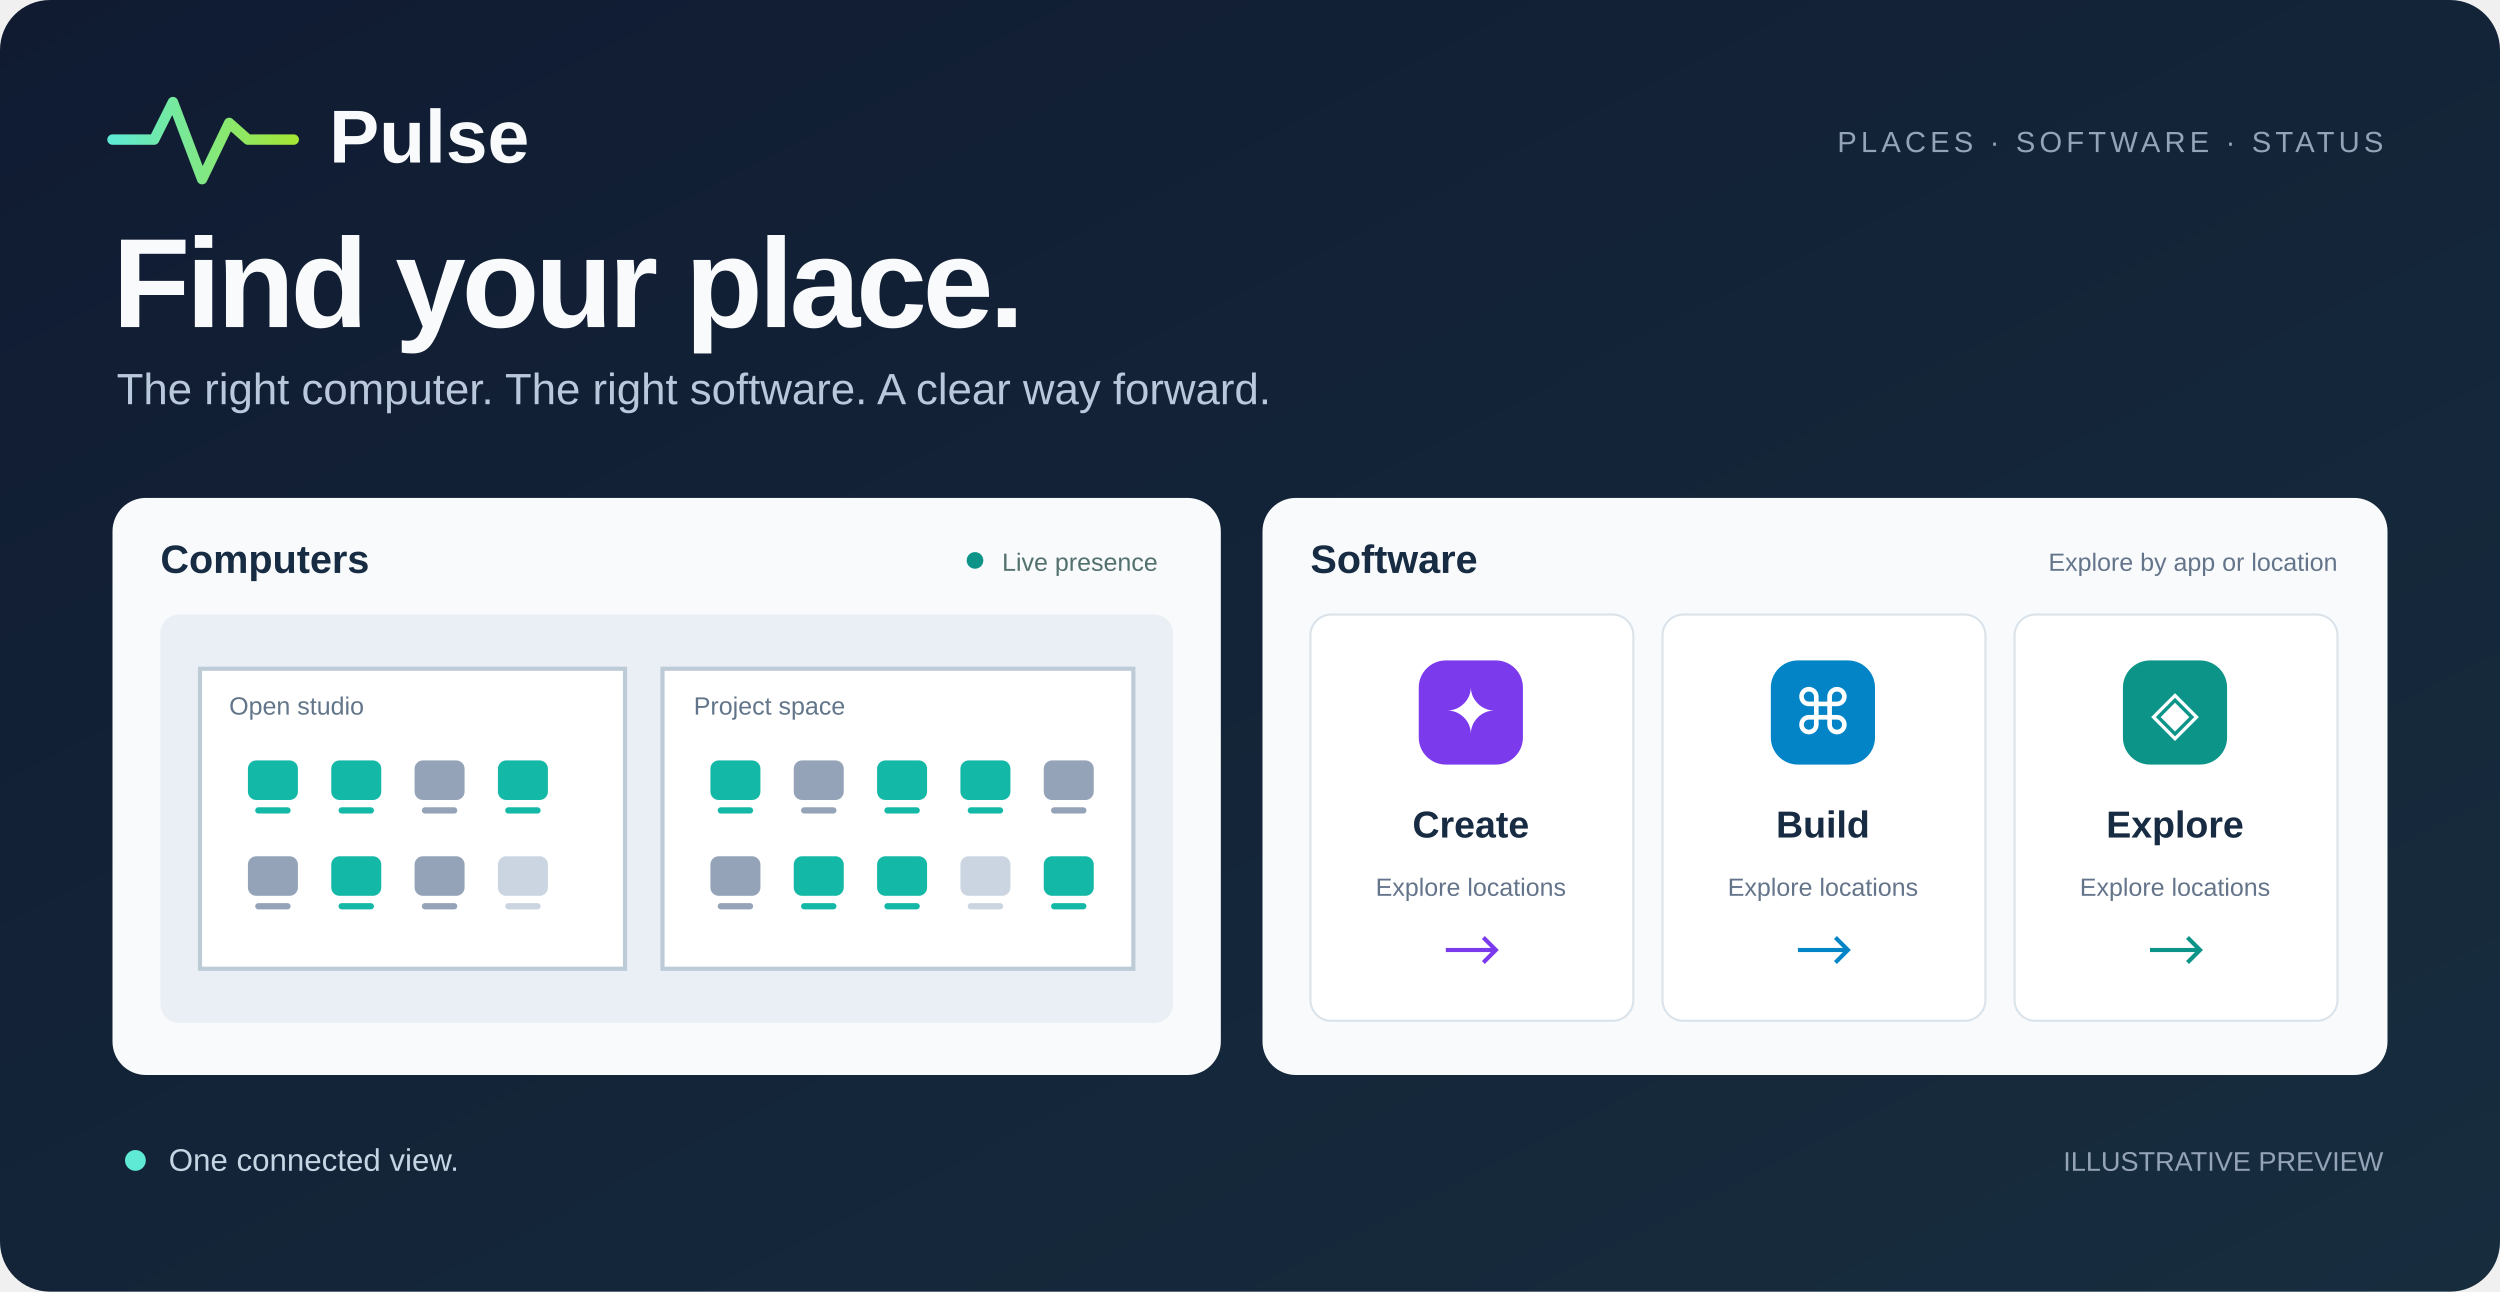
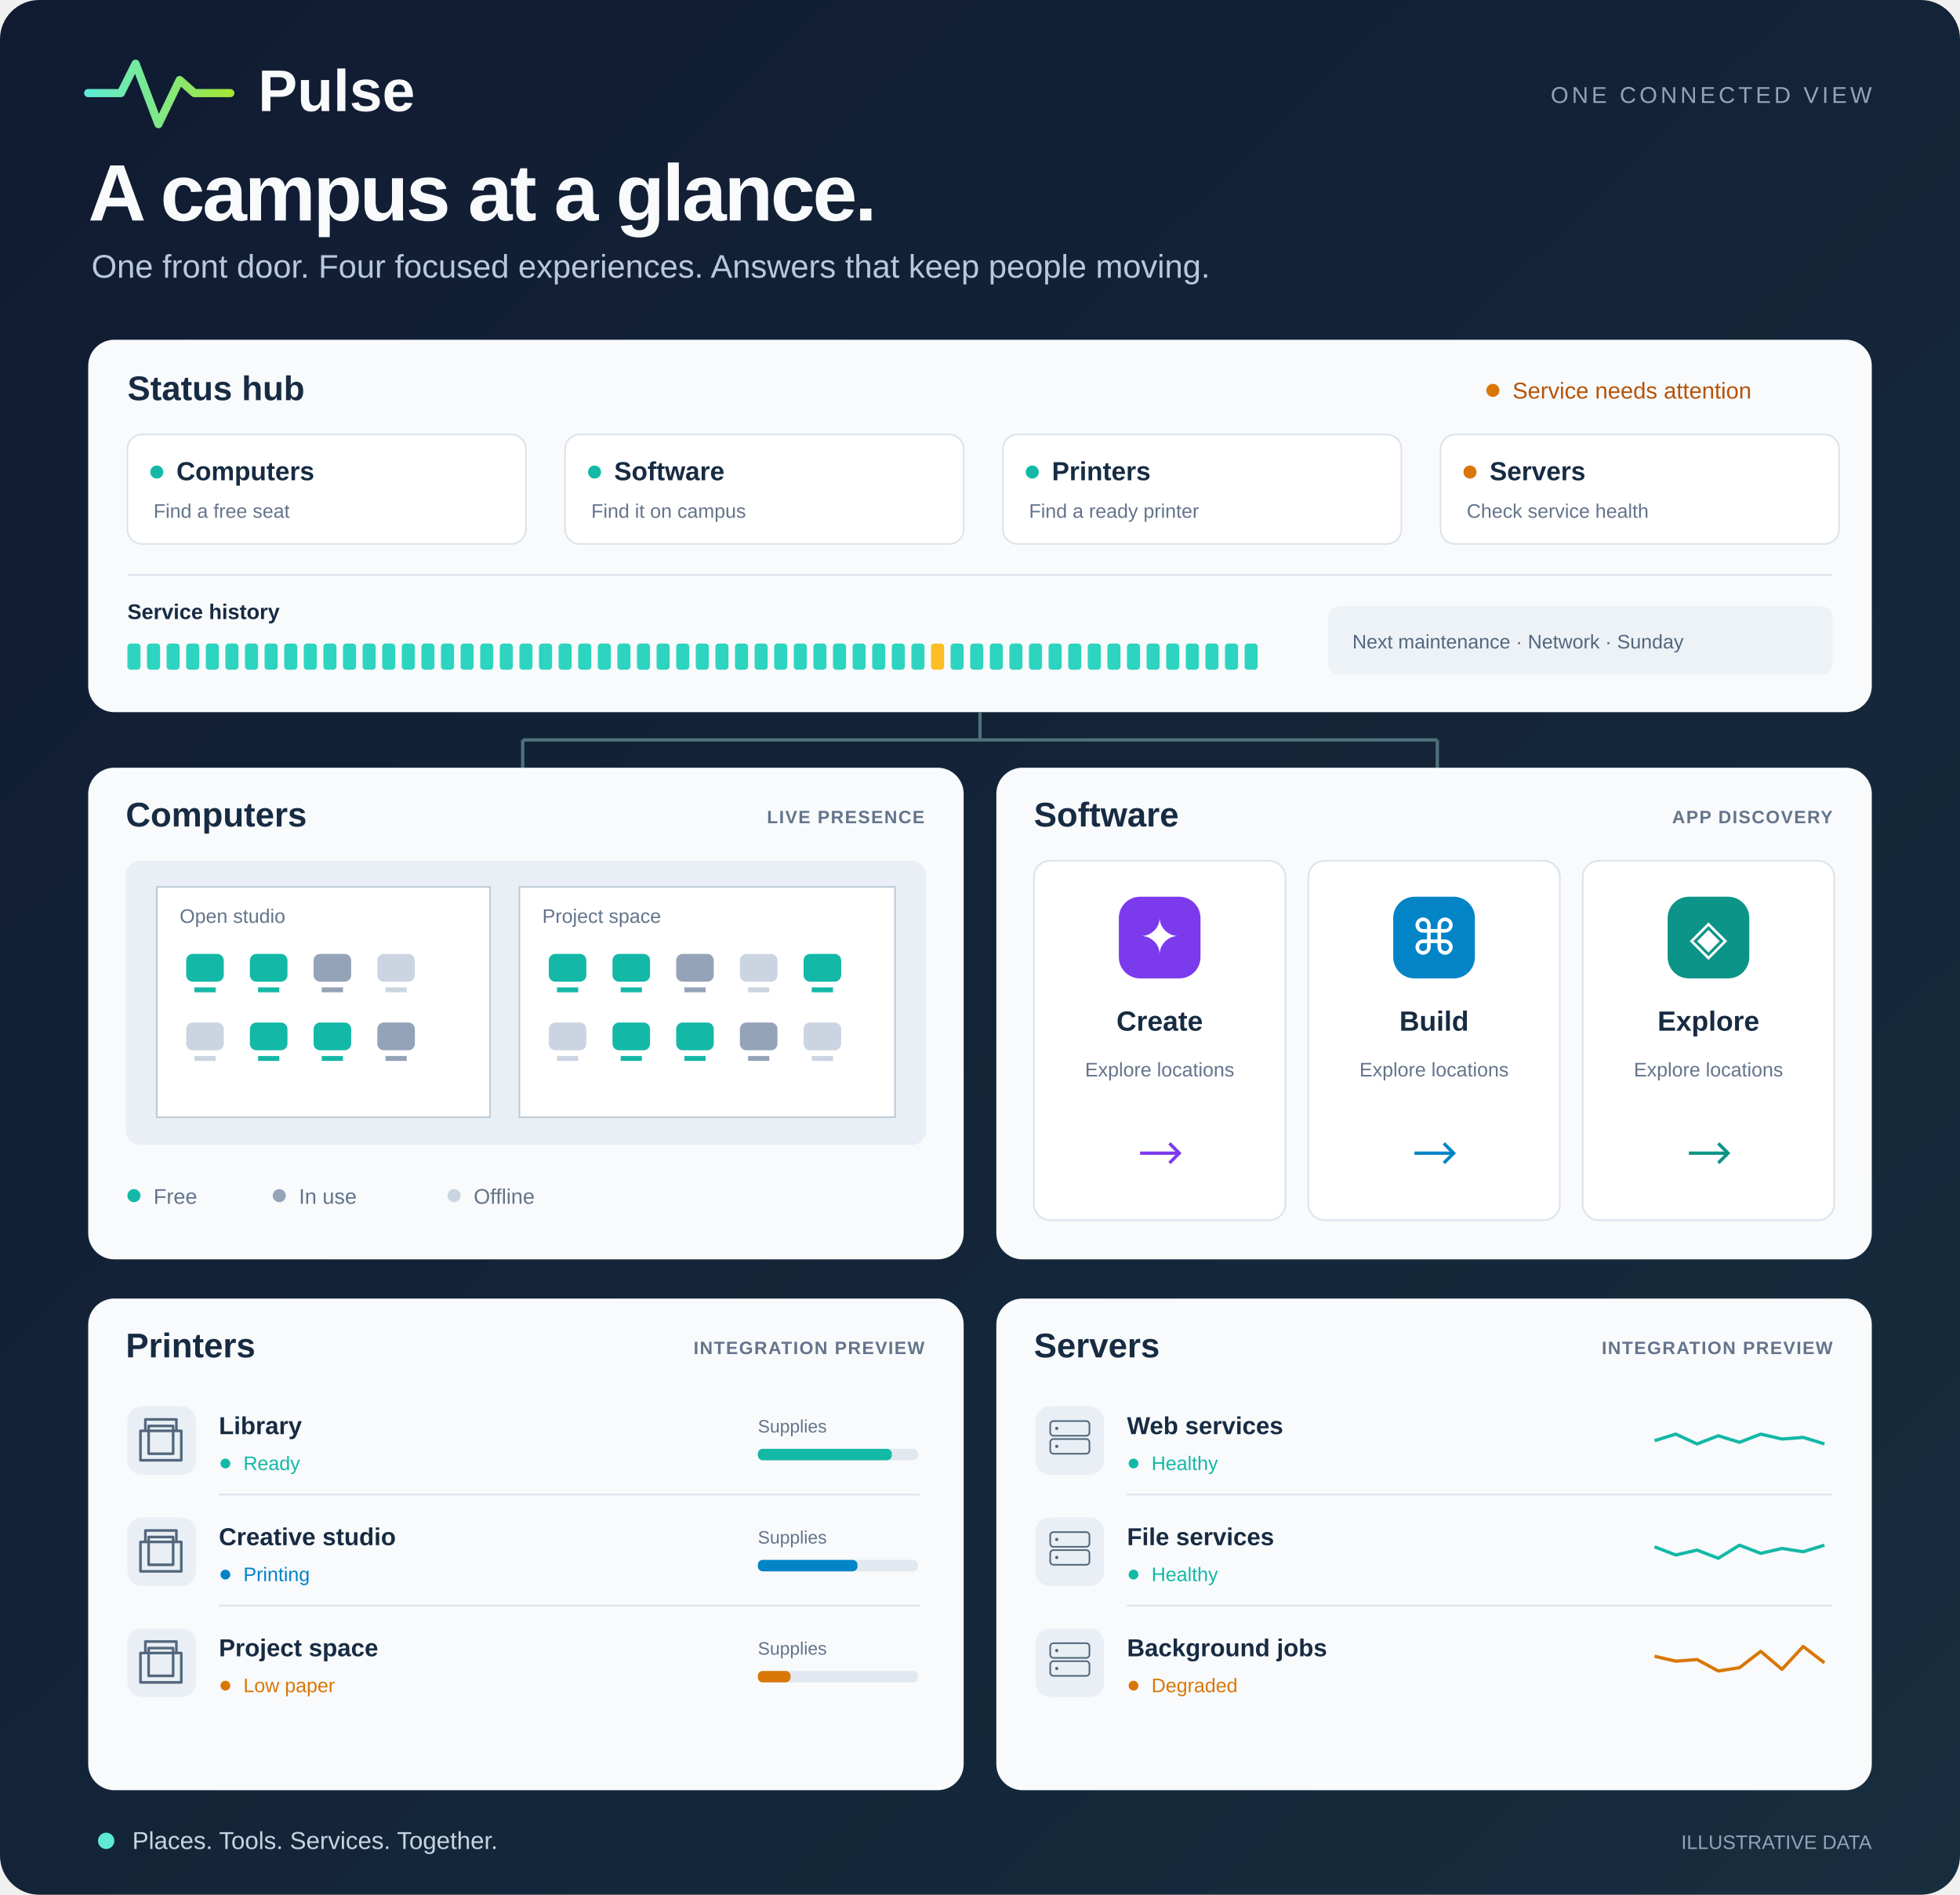
- <svg xmlns="http://www.w3.org/2000/svg" width="1200" height="620" viewBox="0 0 1200 620" role="img" aria-labelledby="title desc">
+ <svg xmlns="http://www.w3.org/2000/svg" width="1200" height="1160" viewBox="0 0 1200 1160" role="img" aria-labelledby="title desc">
  <defs>
    <linearGradient id="bg" x2="1" y2="1">
      <stop stop-color="#101b32" />
      <stop offset="1" stop-color="#172d3e" />
    </linearGradient>
    <linearGradient id="accent">
      <stop stop-color="#5eead4" />
      <stop offset="1" stop-color="#a3e635" />
    </linearGradient>
  </defs>
-   <rect width="1200" height="620" rx="24" fill="url(#bg)" />
+   <rect width="1200" height="1160" rx="24" fill="url(#bg)" />
  <g font-family="-apple-system,BlinkMacSystemFont,Segoe UI,Arial,sans-serif">
-     <path d="M54 67h20l9-18 14 37 13-27 9 8h22" fill="none" stroke="url(#accent)" stroke-width="5" stroke-linecap="round" stroke-linejoin="round" />
-     <text x="158" y="78" fill="#f8fafc" font-size="36" font-weight="750">Pulse</text>
-     <text x="1144" y="73" text-anchor="end" fill="#94a3b8" font-size="14" letter-spacing="2">PLACES · SOFTWARE · STATUS</text>
-     <text x="54" y="157" fill="#f8fafc" font-size="61" font-weight="750" letter-spacing="-2">Find your place.</text>
-     <text x="56" y="194" fill="#b9c9db" font-size="21">The right computer. The right software. A clear way forward.</text>
-     <rect x="54" y="239" width="532" height="277" rx="16" fill="#f8fafc" />
-     <text x="77" y="275" fill="#172b42" font-size="19" font-weight="700">Computers</text>
-     <circle cx="468" cy="269" r="4" fill="#0d9488" />
-     <text x="481" y="274" fill="#52706d" font-size="12">Live presence</text>
-     <rect x="77" y="295" width="486" height="196" rx="9" fill="#e9eff4" />
-     <path d="M96 321h204v144H96z M318 321h226v144H318z" fill="#fff" stroke="#bdcbd7" stroke-width="2" />
-     <text x="110" y="343" fill="#62758a" font-size="12">Open studio</text>
-     <text x="333" y="343" fill="#62758a" font-size="12">Project space</text>
-     <rect x="119" y="365" width="24" height="19" rx="4" fill="#14b8a6" />
-     <path d="M124 389h14" stroke="#14b8a6" stroke-width="3" stroke-linecap="round" />
-     <rect x="159" y="365" width="24" height="19" rx="4" fill="#14b8a6" />
-     <path d="M164 389h14" stroke="#14b8a6" stroke-width="3" stroke-linecap="round" />
-     <rect x="199" y="365" width="24" height="19" rx="4" fill="#94a3b8" />
-     <path d="M204 389h14" stroke="#94a3b8" stroke-width="3" stroke-linecap="round" />
-     <rect x="239" y="365" width="24" height="19" rx="4" fill="#14b8a6" />
-     <path d="M244 389h14" stroke="#14b8a6" stroke-width="3" stroke-linecap="round" />
-     <rect x="119" y="411" width="24" height="19" rx="4" fill="#94a3b8" />
-     <path d="M124 435h14" stroke="#94a3b8" stroke-width="3" stroke-linecap="round" />
-     <rect x="159" y="411" width="24" height="19" rx="4" fill="#14b8a6" />
-     <path d="M164 435h14" stroke="#14b8a6" stroke-width="3" stroke-linecap="round" />
-     <rect x="199" y="411" width="24" height="19" rx="4" fill="#94a3b8" />
-     <path d="M204 435h14" stroke="#94a3b8" stroke-width="3" stroke-linecap="round" />
-     <rect x="239" y="411" width="24" height="19" rx="4" fill="#cbd5e1" />
-     <path d="M244 435h14" stroke="#cbd5e1" stroke-width="3" stroke-linecap="round" />
-     <rect x="341" y="365" width="24" height="19" rx="4" fill="#14b8a6" />
-     <path d="M346 389h14" stroke="#14b8a6" stroke-width="3" stroke-linecap="round" />
-     <rect x="381" y="365" width="24" height="19" rx="4" fill="#94a3b8" />
-     <path d="M386 389h14" stroke="#94a3b8" stroke-width="3" stroke-linecap="round" />
-     <rect x="421" y="365" width="24" height="19" rx="4" fill="#14b8a6" />
-     <path d="M426 389h14" stroke="#14b8a6" stroke-width="3" stroke-linecap="round" />
-     <rect x="461" y="365" width="24" height="19" rx="4" fill="#14b8a6" />
-     <path d="M466 389h14" stroke="#14b8a6" stroke-width="3" stroke-linecap="round" />
-     <rect x="501" y="365" width="24" height="19" rx="4" fill="#94a3b8" />
-     <path d="M506 389h14" stroke="#94a3b8" stroke-width="3" stroke-linecap="round" />
-     <rect x="341" y="411" width="24" height="19" rx="4" fill="#94a3b8" />
-     <path d="M346 435h14" stroke="#94a3b8" stroke-width="3" stroke-linecap="round" />
-     <rect x="381" y="411" width="24" height="19" rx="4" fill="#14b8a6" />
-     <path d="M386 435h14" stroke="#14b8a6" stroke-width="3" stroke-linecap="round" />
-     <rect x="421" y="411" width="24" height="19" rx="4" fill="#14b8a6" />
-     <path d="M426 435h14" stroke="#14b8a6" stroke-width="3" stroke-linecap="round" />
-     <rect x="461" y="411" width="24" height="19" rx="4" fill="#cbd5e1" />
-     <path d="M466 435h14" stroke="#cbd5e1" stroke-width="3" stroke-linecap="round" />
-     <rect x="501" y="411" width="24" height="19" rx="4" fill="#14b8a6" />
-     <path d="M506 435h14" stroke="#14b8a6" stroke-width="3" stroke-linecap="round" />
-     <rect x="606" y="239" width="540" height="277" rx="16" fill="#f8fafc" />
-     <text x="629" y="275" fill="#172b42" font-size="19" font-weight="700">Software</text>
-     <text x="1122" y="274" text-anchor="end" fill="#64748b" font-size="12">Explore by app or location</text>
-     <rect x="629" y="295" width="155" height="195" rx="10" fill="white" stroke="#dbe3ea" />
-     <rect x="681" y="317" width="50" height="50" rx="13" fill="#7c3aed" />
-     <text x="706" y="352" text-anchor="middle" fill="white" font-size="30">✦</text>
-     <text x="706" y="402" text-anchor="middle" fill="#172b42" font-size="18" font-weight="700">Create</text>
-     <text x="706" y="430" text-anchor="middle" fill="#64748b" font-size="12">Explore locations</text>
-     <path d="M694 456h24m-6-6 6 6-6 6" stroke="#7c3aed" fill="none" stroke-width="2" />
-     <rect x="798" y="295" width="155" height="195" rx="10" fill="white" stroke="#dbe3ea" />
-     <rect x="850" y="317" width="50" height="50" rx="13" fill="#0284c7" />
-     <text x="875" y="352" text-anchor="middle" fill="white" font-size="30">⌘</text>
-     <text x="875" y="402" text-anchor="middle" fill="#172b42" font-size="18" font-weight="700">Build</text>
-     <text x="875" y="430" text-anchor="middle" fill="#64748b" font-size="12">Explore locations</text>
-     <path d="M863 456h24m-6-6 6 6-6 6" stroke="#0284c7" fill="none" stroke-width="2" />
-     <rect x="967" y="295" width="155" height="195" rx="10" fill="white" stroke="#dbe3ea" />
-     <rect x="1019" y="317" width="50" height="50" rx="13" fill="#0d9488" />
-     <text x="1044" y="352" text-anchor="middle" fill="white" font-size="30">◈</text>
-     <text x="1044" y="402" text-anchor="middle" fill="#172b42" font-size="18" font-weight="700">Explore</text>
-     <text x="1044" y="430" text-anchor="middle" fill="#64748b" font-size="12">Explore locations</text>
-     <path d="M1032 456h24m-6-6 6 6-6 6" stroke="#0d9488" fill="none" stroke-width="2" />
-     <circle cx="65" cy="557" r="5" fill="#5eead4" />
-     <text x="81" y="562" fill="#c6d5e3" font-size="15">One connected view.</text>
-     <text x="1144" y="562" text-anchor="end" fill="#94a3b8" font-size="13">ILLUSTRATIVE PREVIEW</text>
+     <path d="M54 57h20l9-18 14 37 13-27 9 8h22" fill="none" stroke="url(#accent)" stroke-width="5" stroke-linecap="round" stroke-linejoin="round" />
+     <text x="158" y="68" fill="#f8fafc" font-size="36" font-weight="750">Pulse</text>
+     <text x="1146" y="63" fill="#94a3b8" font-size="14" font-weight="500" text-anchor="end" letter-spacing="2">ONE CONNECTED VIEW</text>
+     <text x="54" y="135" fill="#f8fafc" font-size="49" font-weight="750" letter-spacing="-1.5">A campus at a glance.</text>
+     <text x="56" y="170" fill="#b9c9db" font-size="20" font-weight="400">One front door. Four focused experiences. Answers that keep people moving.</text>
+     <rect x="54" y="208" width="1092" height="228" rx="16" fill="#f8fafc" />
+     <text x="78" y="245" fill="#172b42" font-size="21" font-weight="700">Status hub</text>
+     <circle cx="914" cy="239" r="4" fill="#d97706" />
+     <text x="926" y="244" fill="#b45309" font-size="14" font-weight="400">Service needs attention</text>
+     <rect x="78" y="266" width="244" height="67" rx="9" fill="#fff" stroke="#dbe3ea" />
+     <circle cx="96" cy="289" r="4" fill="#14b8a6" />
+     <text x="108" y="294" fill="#172b42" font-size="16" font-weight="650">Computers</text>
+     <text x="94" y="317" fill="#64748b" font-size="12" font-weight="400">Find a free seat</text>
+     <rect x="346" y="266" width="244" height="67" rx="9" fill="#fff" stroke="#dbe3ea" />
+     <circle cx="364" cy="289" r="4" fill="#14b8a6" />
+     <text x="376" y="294" fill="#172b42" font-size="16" font-weight="650">Software</text>
+     <text x="362" y="317" fill="#64748b" font-size="12" font-weight="400">Find it on campus</text>
+     <rect x="614" y="266" width="244" height="67" rx="9" fill="#fff" stroke="#dbe3ea" />
+     <circle cx="632" cy="289" r="4" fill="#14b8a6" />
+     <text x="644" y="294" fill="#172b42" font-size="16" font-weight="650">Printers</text>
+     <text x="630" y="317" fill="#64748b" font-size="12" font-weight="400">Find a ready printer</text>
+     <rect x="882" y="266" width="244" height="67" rx="9" fill="#fff" stroke="#dbe3ea" />
+     <circle cx="900" cy="289" r="4" fill="#d97706" />
+     <text x="912" y="294" fill="#172b42" font-size="16" font-weight="650">Servers</text>
+     <text x="898" y="317" fill="#64748b" font-size="12" font-weight="400">Check service health</text>
+     <path d="M78 352H1122" stroke="#dbe3ea" stroke-width="1" />
+     <text x="78" y="379" fill="#172b42" font-size="13" font-weight="650">Service history</text>
+     <rect x="78" y="394" width="8" height="16" rx="2" fill="#2dd4bf" />
+     <rect x="90" y="394" width="8" height="16" rx="2" fill="#2dd4bf" />
+     <rect x="102" y="394" width="8" height="16" rx="2" fill="#2dd4bf" />
+     <rect x="114" y="394" width="8" height="16" rx="2" fill="#2dd4bf" />
+     <rect x="126" y="394" width="8" height="16" rx="2" fill="#2dd4bf" />
+     <rect x="138" y="394" width="8" height="16" rx="2" fill="#2dd4bf" />
+     <rect x="150" y="394" width="8" height="16" rx="2" fill="#2dd4bf" />
+     <rect x="162" y="394" width="8" height="16" rx="2" fill="#2dd4bf" />
+     <rect x="174" y="394" width="8" height="16" rx="2" fill="#2dd4bf" />
+     <rect x="186" y="394" width="8" height="16" rx="2" fill="#2dd4bf" />
+     <rect x="198" y="394" width="8" height="16" rx="2" fill="#2dd4bf" />
+     <rect x="210" y="394" width="8" height="16" rx="2" fill="#2dd4bf" />
+     <rect x="222" y="394" width="8" height="16" rx="2" fill="#2dd4bf" />
+     <rect x="234" y="394" width="8" height="16" rx="2" fill="#2dd4bf" />
+     <rect x="246" y="394" width="8" height="16" rx="2" fill="#2dd4bf" />
+     <rect x="258" y="394" width="8" height="16" rx="2" fill="#2dd4bf" />
+     <rect x="270" y="394" width="8" height="16" rx="2" fill="#2dd4bf" />
+     <rect x="282" y="394" width="8" height="16" rx="2" fill="#2dd4bf" />
+     <rect x="294" y="394" width="8" height="16" rx="2" fill="#2dd4bf" />
+     <rect x="306" y="394" width="8" height="16" rx="2" fill="#2dd4bf" />
+     <rect x="318" y="394" width="8" height="16" rx="2" fill="#2dd4bf" />
+     <rect x="330" y="394" width="8" height="16" rx="2" fill="#2dd4bf" />
+     <rect x="342" y="394" width="8" height="16" rx="2" fill="#2dd4bf" />
+     <rect x="354" y="394" width="8" height="16" rx="2" fill="#2dd4bf" />
+     <rect x="366" y="394" width="8" height="16" rx="2" fill="#2dd4bf" />
+     <rect x="378" y="394" width="8" height="16" rx="2" fill="#2dd4bf" />
+     <rect x="390" y="394" width="8" height="16" rx="2" fill="#2dd4bf" />
+     <rect x="402" y="394" width="8" height="16" rx="2" fill="#2dd4bf" />
+     <rect x="414" y="394" width="8" height="16" rx="2" fill="#2dd4bf" />
+     <rect x="426" y="394" width="8" height="16" rx="2" fill="#2dd4bf" />
+     <rect x="438" y="394" width="8" height="16" rx="2" fill="#2dd4bf" />
+     <rect x="450" y="394" width="8" height="16" rx="2" fill="#2dd4bf" />
+     <rect x="462" y="394" width="8" height="16" rx="2" fill="#2dd4bf" />
+     <rect x="474" y="394" width="8" height="16" rx="2" fill="#2dd4bf" />
+     <rect x="486" y="394" width="8" height="16" rx="2" fill="#2dd4bf" />
+     <rect x="498" y="394" width="8" height="16" rx="2" fill="#2dd4bf" />
+     <rect x="510" y="394" width="8" height="16" rx="2" fill="#2dd4bf" />
+     <rect x="522" y="394" width="8" height="16" rx="2" fill="#2dd4bf" />
+     <rect x="534" y="394" width="8" height="16" rx="2" fill="#2dd4bf" />
+     <rect x="546" y="394" width="8" height="16" rx="2" fill="#2dd4bf" />
+     <rect x="558" y="394" width="8" height="16" rx="2" fill="#2dd4bf" />
+     <rect x="570" y="394" width="8" height="16" rx="2" fill="#fbbf24" />
+     <rect x="582" y="394" width="8" height="16" rx="2" fill="#2dd4bf" />
+     <rect x="594" y="394" width="8" height="16" rx="2" fill="#2dd4bf" />
+     <rect x="606" y="394" width="8" height="16" rx="2" fill="#2dd4bf" />
+     <rect x="618" y="394" width="8" height="16" rx="2" fill="#2dd4bf" />
+     <rect x="630" y="394" width="8" height="16" rx="2" fill="#2dd4bf" />
+     <rect x="642" y="394" width="8" height="16" rx="2" fill="#2dd4bf" />
+     <rect x="654" y="394" width="8" height="16" rx="2" fill="#2dd4bf" />
+     <rect x="666" y="394" width="8" height="16" rx="2" fill="#2dd4bf" />
+     <rect x="678" y="394" width="8" height="16" rx="2" fill="#2dd4bf" />
+     <rect x="690" y="394" width="8" height="16" rx="2" fill="#2dd4bf" />
+     <rect x="702" y="394" width="8" height="16" rx="2" fill="#2dd4bf" />
+     <rect x="714" y="394" width="8" height="16" rx="2" fill="#2dd4bf" />
+     <rect x="726" y="394" width="8" height="16" rx="2" fill="#2dd4bf" />
+     <rect x="738" y="394" width="8" height="16" rx="2" fill="#2dd4bf" />
+     <rect x="750" y="394" width="8" height="16" rx="2" fill="#2dd4bf" />
+     <rect x="762" y="394" width="8" height="16" rx="2" fill="#2dd4bf" />
+     <rect x="813" y="371" width="309" height="42" rx="7" fill="#edf2f7" />
+     <text x="828" y="397" fill="#52677e" font-size="12" font-weight="400">Next maintenance · Network · Sunday</text>
+     <path d="M600 436L600 453" stroke="#51727c" stroke-width="2" />
+     <path d="M320 453H880" stroke="#51727c" stroke-width="2" />
+     <path d="M320 453L320 470" stroke="#51727c" stroke-width="2" />
+     <path d="M880 453L880 470" stroke="#51727c" stroke-width="2" />
+     <rect x="54" y="470" width="536" height="301" rx="16" fill="#f8fafc" />
+     <text x="77" y="506" fill="#172b42" font-size="21" font-weight="700">Computers</text>
+     <text x="566" y="504" fill="#64748b" font-size="11" font-weight="550" text-anchor="end" letter-spacing=".7">LIVE PRESENCE</text>
+     <rect x="610" y="470" width="536" height="301" rx="16" fill="#f8fafc" />
+     <text x="633" y="506" fill="#172b42" font-size="21" font-weight="700">Software</text>
+     <text x="1122" y="504" fill="#64748b" font-size="11" font-weight="550" text-anchor="end" letter-spacing=".7">APP DISCOVERY</text>
+     <rect x="54" y="795" width="536" height="301" rx="16" fill="#f8fafc" />
+     <text x="77" y="831" fill="#172b42" font-size="21" font-weight="700">Printers</text>
+     <text x="566" y="829" fill="#64748b" font-size="11" font-weight="550" text-anchor="end" letter-spacing=".7">INTEGRATION PREVIEW</text>
+     <rect x="610" y="795" width="536" height="301" rx="16" fill="#f8fafc" />
+     <text x="633" y="831" fill="#172b42" font-size="21" font-weight="700">Servers</text>
+     <text x="1122" y="829" fill="#64748b" font-size="11" font-weight="550" text-anchor="end" letter-spacing=".7">INTEGRATION PREVIEW</text>
+     <rect x="77" y="527" width="490" height="174" rx="9" fill="#e9eff4" />
+     <rect x="96" y="543" width="204" height="141" rx="0" fill="#fff" stroke="#bdcbd7" />
+     <text x="110" y="565" fill="#64748b" font-size="12" font-weight="400">Open studio</text>
+     <rect x="114" y="584" width="23" height="17" rx="4" fill="#14b8a6" />
+     <path d="M119 606H132" stroke="#14b8a6" stroke-width="3" />
+     <rect x="153" y="584" width="23" height="17" rx="4" fill="#14b8a6" />
+     <path d="M158 606H171" stroke="#14b8a6" stroke-width="3" />
+     <rect x="192" y="584" width="23" height="17" rx="4" fill="#94a3b8" />
+     <path d="M197 606H210" stroke="#94a3b8" stroke-width="3" />
+     <rect x="231" y="584" width="23" height="17" rx="4" fill="#cbd5e1" />
+     <path d="M236 606H249" stroke="#cbd5e1" stroke-width="3" />
+     <rect x="114" y="626" width="23" height="17" rx="4" fill="#cbd5e1" />
+     <path d="M119 648H132" stroke="#cbd5e1" stroke-width="3" />
+     <rect x="153" y="626" width="23" height="17" rx="4" fill="#14b8a6" />
+     <path d="M158 648H171" stroke="#14b8a6" stroke-width="3" />
+     <rect x="192" y="626" width="23" height="17" rx="4" fill="#14b8a6" />
+     <path d="M197 648H210" stroke="#14b8a6" stroke-width="3" />
+     <rect x="231" y="626" width="23" height="17" rx="4" fill="#94a3b8" />
+     <path d="M236 648H249" stroke="#94a3b8" stroke-width="3" />
+     <rect x="318" y="543" width="230" height="141" rx="0" fill="#fff" stroke="#bdcbd7" />
+     <text x="332" y="565" fill="#64748b" font-size="12" font-weight="400">Project space</text>
+     <rect x="336" y="584" width="23" height="17" rx="4" fill="#14b8a6" />
+     <path d="M341 606H354" stroke="#14b8a6" stroke-width="3" />
+     <rect x="375" y="584" width="23" height="17" rx="4" fill="#14b8a6" />
+     <path d="M380 606H393" stroke="#14b8a6" stroke-width="3" />
+     <rect x="414" y="584" width="23" height="17" rx="4" fill="#94a3b8" />
+     <path d="M419 606H432" stroke="#94a3b8" stroke-width="3" />
+     <rect x="453" y="584" width="23" height="17" rx="4" fill="#cbd5e1" />
+     <path d="M458 606H471" stroke="#cbd5e1" stroke-width="3" />
+     <rect x="492" y="584" width="23" height="17" rx="4" fill="#14b8a6" />
+     <path d="M497 606H510" stroke="#14b8a6" stroke-width="3" />
+     <rect x="336" y="626" width="23" height="17" rx="4" fill="#cbd5e1" />
+     <path d="M341 648H354" stroke="#cbd5e1" stroke-width="3" />
+     <rect x="375" y="626" width="23" height="17" rx="4" fill="#14b8a6" />
+     <path d="M380 648H393" stroke="#14b8a6" stroke-width="3" />
+     <rect x="414" y="626" width="23" height="17" rx="4" fill="#14b8a6" />
+     <path d="M419 648H432" stroke="#14b8a6" stroke-width="3" />
+     <rect x="453" y="626" width="23" height="17" rx="4" fill="#94a3b8" />
+     <path d="M458 648H471" stroke="#94a3b8" stroke-width="3" />
+     <rect x="492" y="626" width="23" height="17" rx="4" fill="#cbd5e1" />
+     <path d="M497 648H510" stroke="#cbd5e1" stroke-width="3" />
+     <circle cx="82" cy="732" r="4" fill="#14b8a6" />
+     <text x="94" y="737" fill="#64748b" font-size="13" font-weight="400">Free</text>
+     <circle cx="171" cy="732" r="4" fill="#94a3b8" />
+     <text x="183" y="737" fill="#64748b" font-size="13" font-weight="400">In use</text>
+     <circle cx="278" cy="732" r="4" fill="#cbd5e1" />
+     <text x="290" y="737" fill="#64748b" font-size="13" font-weight="400">Offline</text>
+     <rect x="633" y="527" width="154" height="220" rx="10" fill="#fff" stroke="#dbe3ea" />
+     <rect x="685" y="549" width="50" height="50" rx="13" fill="#7c3aed" />
+     <text x="710" y="584" fill="#fff" font-size="30" font-weight="400" text-anchor="middle">✦</text>
+     <text x="710" y="631" fill="#172b42" font-size="17" font-weight="650" text-anchor="middle">Create</text>
+     <text x="710" y="659" fill="#64748b" font-size="12" font-weight="400" text-anchor="middle">Explore locations</text>
+     <path d="M698 706h24m-6-6 6 6-6 6" stroke="#7c3aed" fill="none" stroke-width="2" />
+     <rect x="801" y="527" width="154" height="220" rx="10" fill="#fff" stroke="#dbe3ea" />
+     <rect x="853" y="549" width="50" height="50" rx="13" fill="#0284c7" />
+     <text x="878" y="584" fill="#fff" font-size="30" font-weight="400" text-anchor="middle">⌘</text>
+     <text x="878" y="631" fill="#172b42" font-size="17" font-weight="650" text-anchor="middle">Build</text>
+     <text x="878" y="659" fill="#64748b" font-size="12" font-weight="400" text-anchor="middle">Explore locations</text>
+     <path d="M866 706h24m-6-6 6 6-6 6" stroke="#0284c7" fill="none" stroke-width="2" />
+     <rect x="969" y="527" width="154" height="220" rx="10" fill="#fff" stroke="#dbe3ea" />
+     <rect x="1021" y="549" width="50" height="50" rx="13" fill="#0d9488" />
+     <text x="1046" y="584" fill="#fff" font-size="30" font-weight="400" text-anchor="middle">◈</text>
+     <text x="1046" y="631" fill="#172b42" font-size="17" font-weight="650" text-anchor="middle">Explore</text>
+     <text x="1046" y="659" fill="#64748b" font-size="12" font-weight="400" text-anchor="middle">Explore locations</text>
+     <path d="M1034 706h24m-6-6 6 6-6 6" stroke="#0d9488" fill="none" stroke-width="2" />
+     <rect x="78" y="861" width="42" height="42" rx="9" fill="#e9eff4" />
+     <path d="M89 876v-7h19v7m-22 0h25v18h-25z m5-3h15v17h-15z" fill="none" stroke="#52677e" stroke-width="1.6" stroke-linejoin="round" />
+     <text x="134" y="878" fill="#172b42" font-size="15" font-weight="600">Library</text>
+     <circle cx="138" cy="896" r="3" fill="#14b8a6" />
+     <text x="149" y="900" fill="#14b8a6" font-size="12" font-weight="400">Ready</text>
+     <text x="464" y="877" fill="#64748b" font-size="11" font-weight="400">Supplies</text>
+     <rect x="464" y="887" width="98" height="7" rx="3" fill="#e2e8f0" />
+     <rect x="464" y="887" width="82" height="7" rx="3" fill="#14b8a6" />
+     <path d="M134 915H563" stroke="#dbe3ea" stroke-width="1" />
+     <rect x="78" y="929" width="42" height="42" rx="9" fill="#e9eff4" />
+     <path d="M89 944v-7h19v7m-22 0h25v18h-25z m5-3h15v17h-15z" fill="none" stroke="#52677e" stroke-width="1.6" stroke-linejoin="round" />
+     <text x="134" y="946" fill="#172b42" font-size="15" font-weight="600">Creative studio</text>
+     <circle cx="138" cy="964" r="3" fill="#0284c7" />
+     <text x="149" y="968" fill="#0284c7" font-size="12" font-weight="400">Printing</text>
+     <text x="464" y="945" fill="#64748b" font-size="11" font-weight="400">Supplies</text>
+     <rect x="464" y="955" width="98" height="7" rx="3" fill="#e2e8f0" />
+     <rect x="464" y="955" width="61" height="7" rx="3" fill="#0284c7" />
+     <path d="M134 983H563" stroke="#dbe3ea" stroke-width="1" />
+     <rect x="78" y="997" width="42" height="42" rx="9" fill="#e9eff4" />
+     <path d="M89 1012v-7h19v7m-22 0h25v18h-25z m5-3h15v17h-15z" fill="none" stroke="#52677e" stroke-width="1.6" stroke-linejoin="round" />
+     <text x="134" y="1014" fill="#172b42" font-size="15" font-weight="600">Project space</text>
+     <circle cx="138" cy="1032" r="3" fill="#d97706" />
+     <text x="149" y="1036" fill="#d97706" font-size="12" font-weight="400">Low paper</text>
+     <text x="464" y="1013" fill="#64748b" font-size="11" font-weight="400">Supplies</text>
+     <rect x="464" y="1023" width="98" height="7" rx="3" fill="#e2e8f0" />
+     <rect x="464" y="1023" width="20" height="7" rx="3" fill="#d97706" />
+     <rect x="634" y="861" width="42" height="42" rx="9" fill="#e9eff4" />
+     <rect x="643" y="870" width="24" height="9" rx="2" fill="none" stroke="#52677e" />
+     <circle cx="647" cy="874.5" r="1" fill="#52677e" />
+     <rect x="643" y="881" width="24" height="9" rx="2" fill="none" stroke="#52677e" />
+     <circle cx="647" cy="885.5" r="1" fill="#52677e" />
+     <text x="690" y="878" fill="#172b42" font-size="15" font-weight="600">Web services</text>
+     <circle cx="694" cy="896" r="3" fill="#14b8a6" />
+     <text x="705" y="900" fill="#14b8a6" font-size="12" font-weight="400">Healthy</text>
+     <path d="M1013 882 L1026 878 L1039 884 L1052 879 L1065 883 L1078 878 L1091 881 L1104 880 L1117 884" stroke="#14b8a6" stroke-width="2" stroke-linejoin="round" fill="none" />
+     <path d="M690 915H1122" stroke="#dbe3ea" stroke-width="1" />
+     <rect x="634" y="929" width="42" height="42" rx="9" fill="#e9eff4" />
+     <rect x="643" y="938" width="24" height="9" rx="2" fill="none" stroke="#52677e" />
+     <circle cx="647" cy="942.5" r="1" fill="#52677e" />
+     <rect x="643" y="949" width="24" height="9" rx="2" fill="none" stroke="#52677e" />
+     <circle cx="647" cy="953.5" r="1" fill="#52677e" />
+     <text x="690" y="946" fill="#172b42" font-size="15" font-weight="600">File services</text>
+     <circle cx="694" cy="964" r="3" fill="#14b8a6" />
+     <text x="705" y="968" fill="#14b8a6" font-size="12" font-weight="400">Healthy</text>
+     <path d="M1013 947 L1026 952 L1039 949 L1052 954 L1065 946 L1078 951 L1091 948 L1104 950 L1117 946" stroke="#14b8a6" stroke-width="2" stroke-linejoin="round" fill="none" />
+     <path d="M690 983H1122" stroke="#dbe3ea" stroke-width="1" />
+     <rect x="634" y="997" width="42" height="42" rx="9" fill="#e9eff4" />
+     <rect x="643" y="1006" width="24" height="9" rx="2" fill="none" stroke="#52677e" />
+     <circle cx="647" cy="1010.5" r="1" fill="#52677e" />
+     <rect x="643" y="1017" width="24" height="9" rx="2" fill="none" stroke="#52677e" />
+     <circle cx="647" cy="1021.5" r="1" fill="#52677e" />
+     <text x="690" y="1014" fill="#172b42" font-size="15" font-weight="600">Background jobs</text>
+     <circle cx="694" cy="1032" r="3" fill="#d97706" />
+     <text x="705" y="1036" fill="#d97706" font-size="12" font-weight="400">Degraded</text>
+     <path d="M1013 1014 L1026 1017 L1039 1016 L1052 1023 L1065 1021 L1078 1011 L1091 1022 L1104 1008 L1117 1018" stroke="#d97706" stroke-width="2" stroke-linejoin="round" fill="none" />
+     <circle cx="65" cy="1127" r="5" fill="#5eead4" />
+     <text x="81" y="1132" fill="#c6d5e3" font-size="15" font-weight="400">Places. Tools. Services. Together.</text>
+     <text x="1146" y="1132" fill="#94a3b8" font-size="12" font-weight="400" text-anchor="end">ILLUSTRATIVE DATA</text>
  </g>
</svg>
